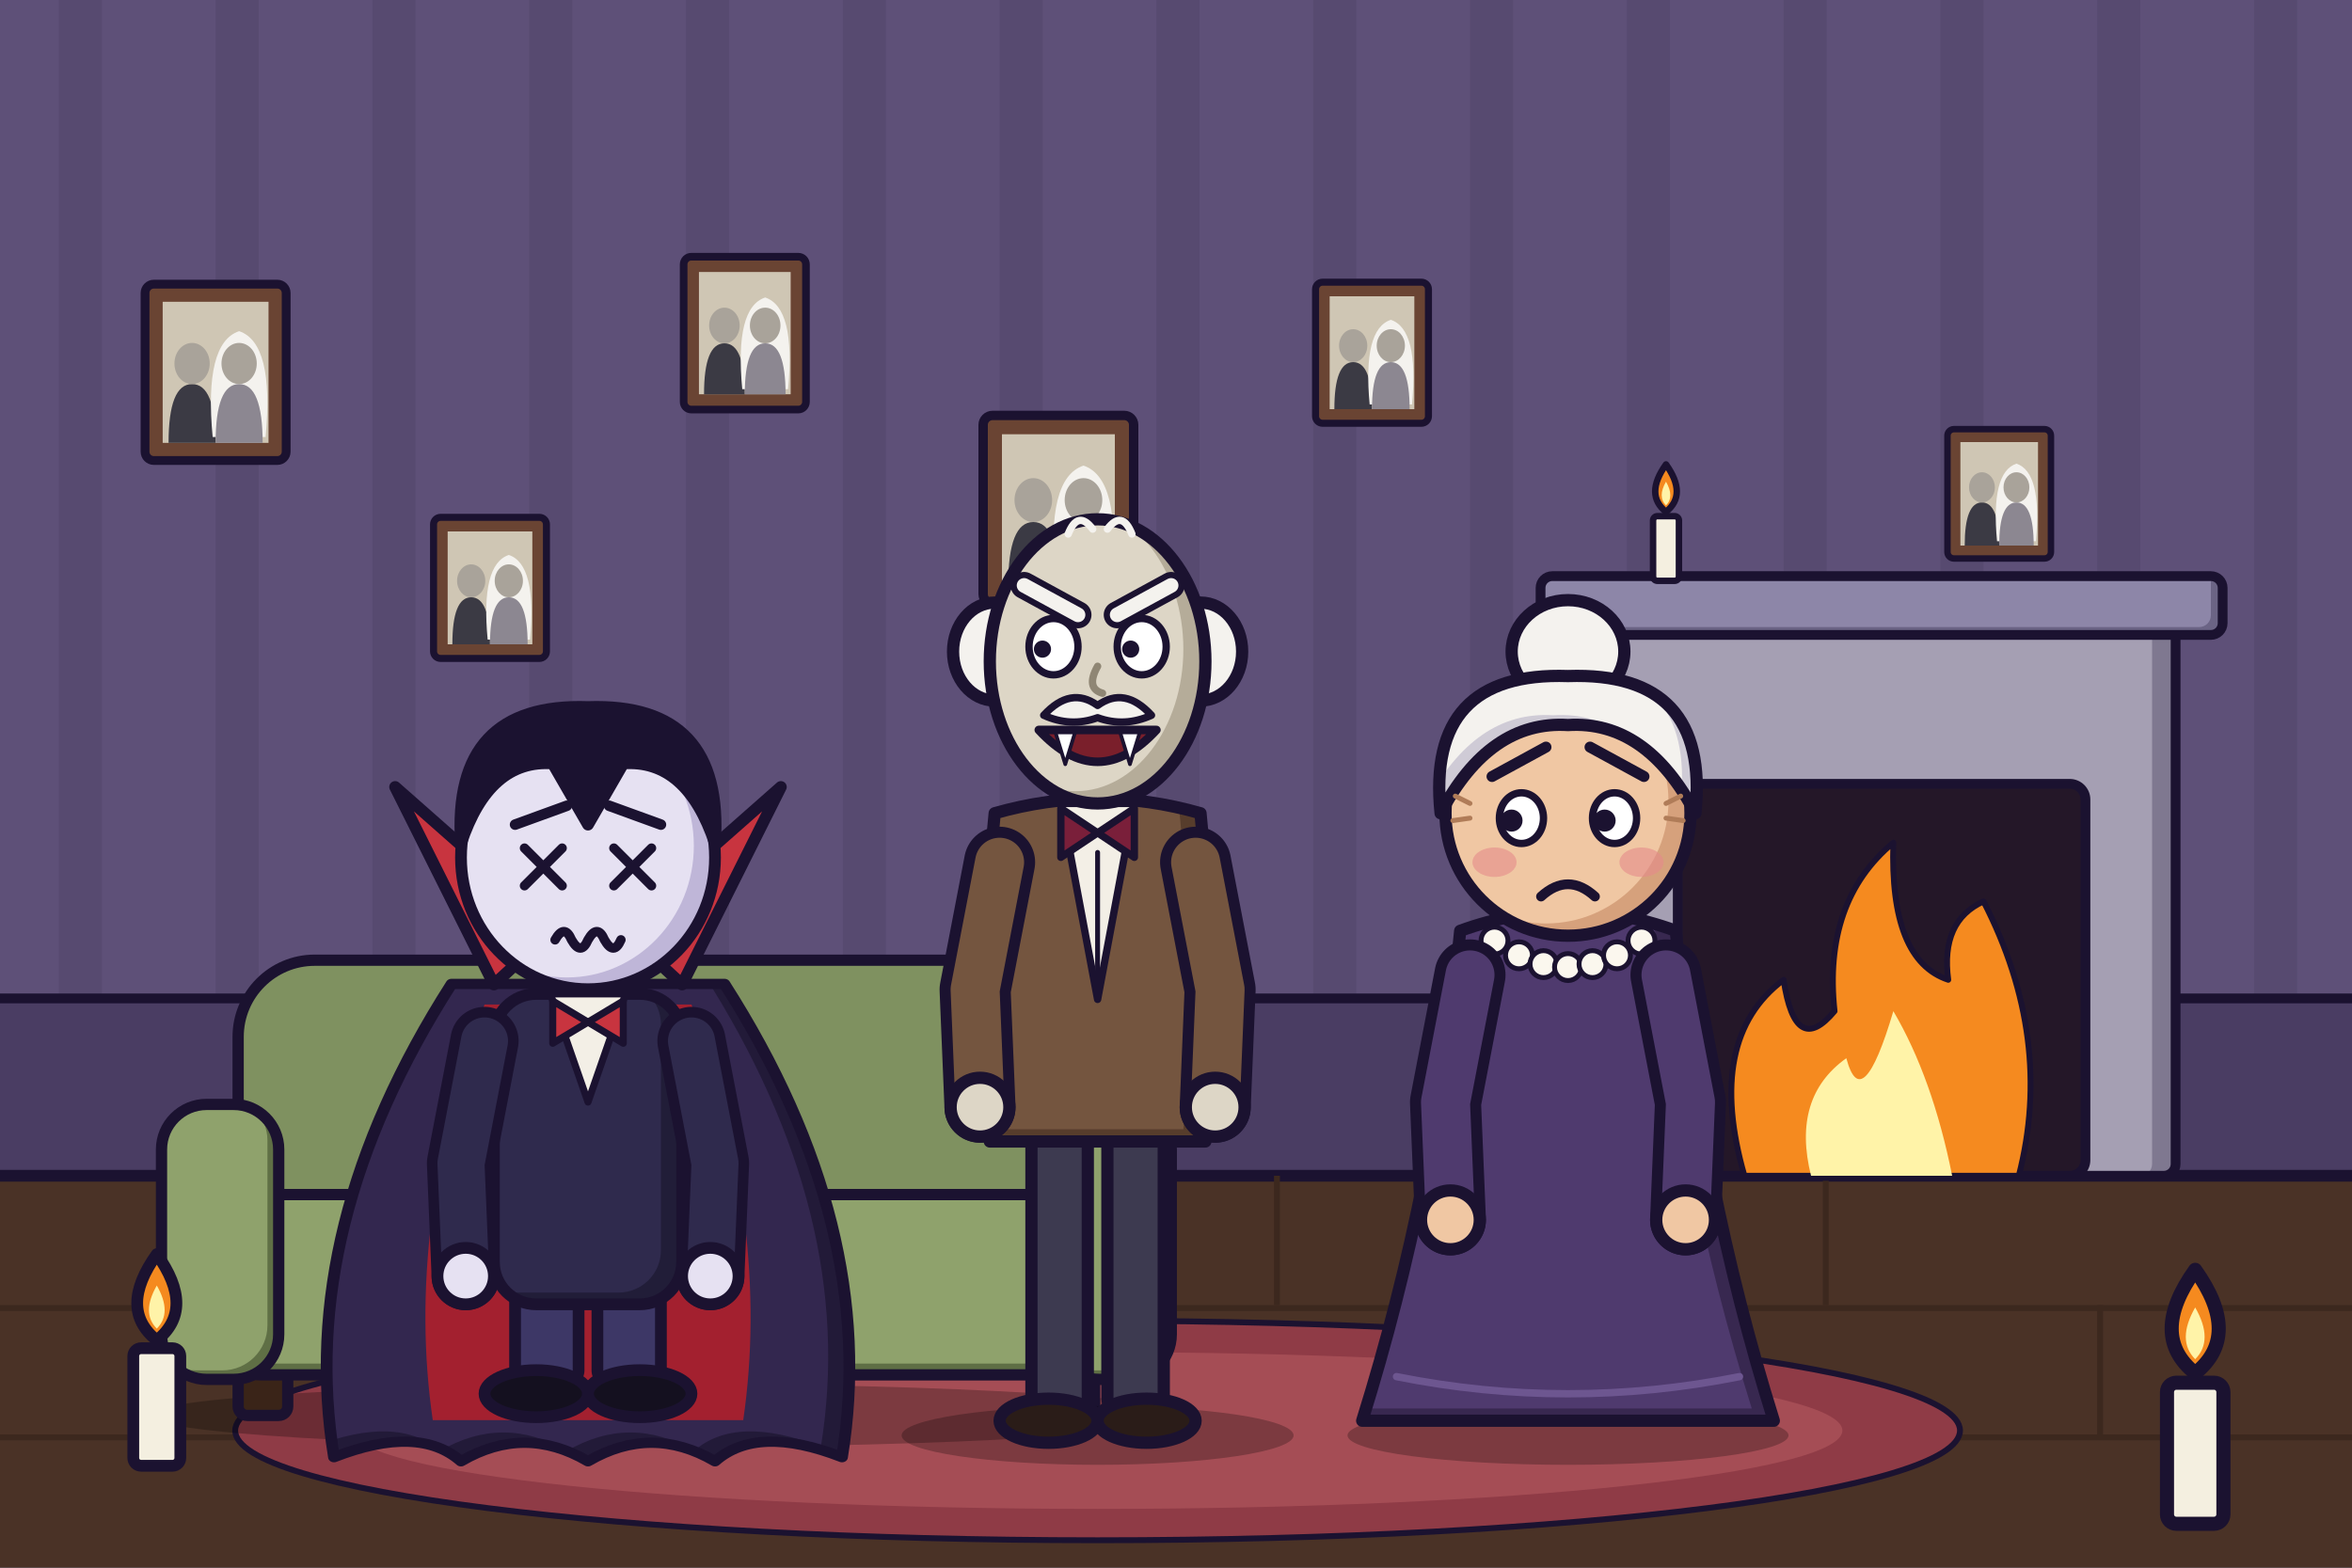
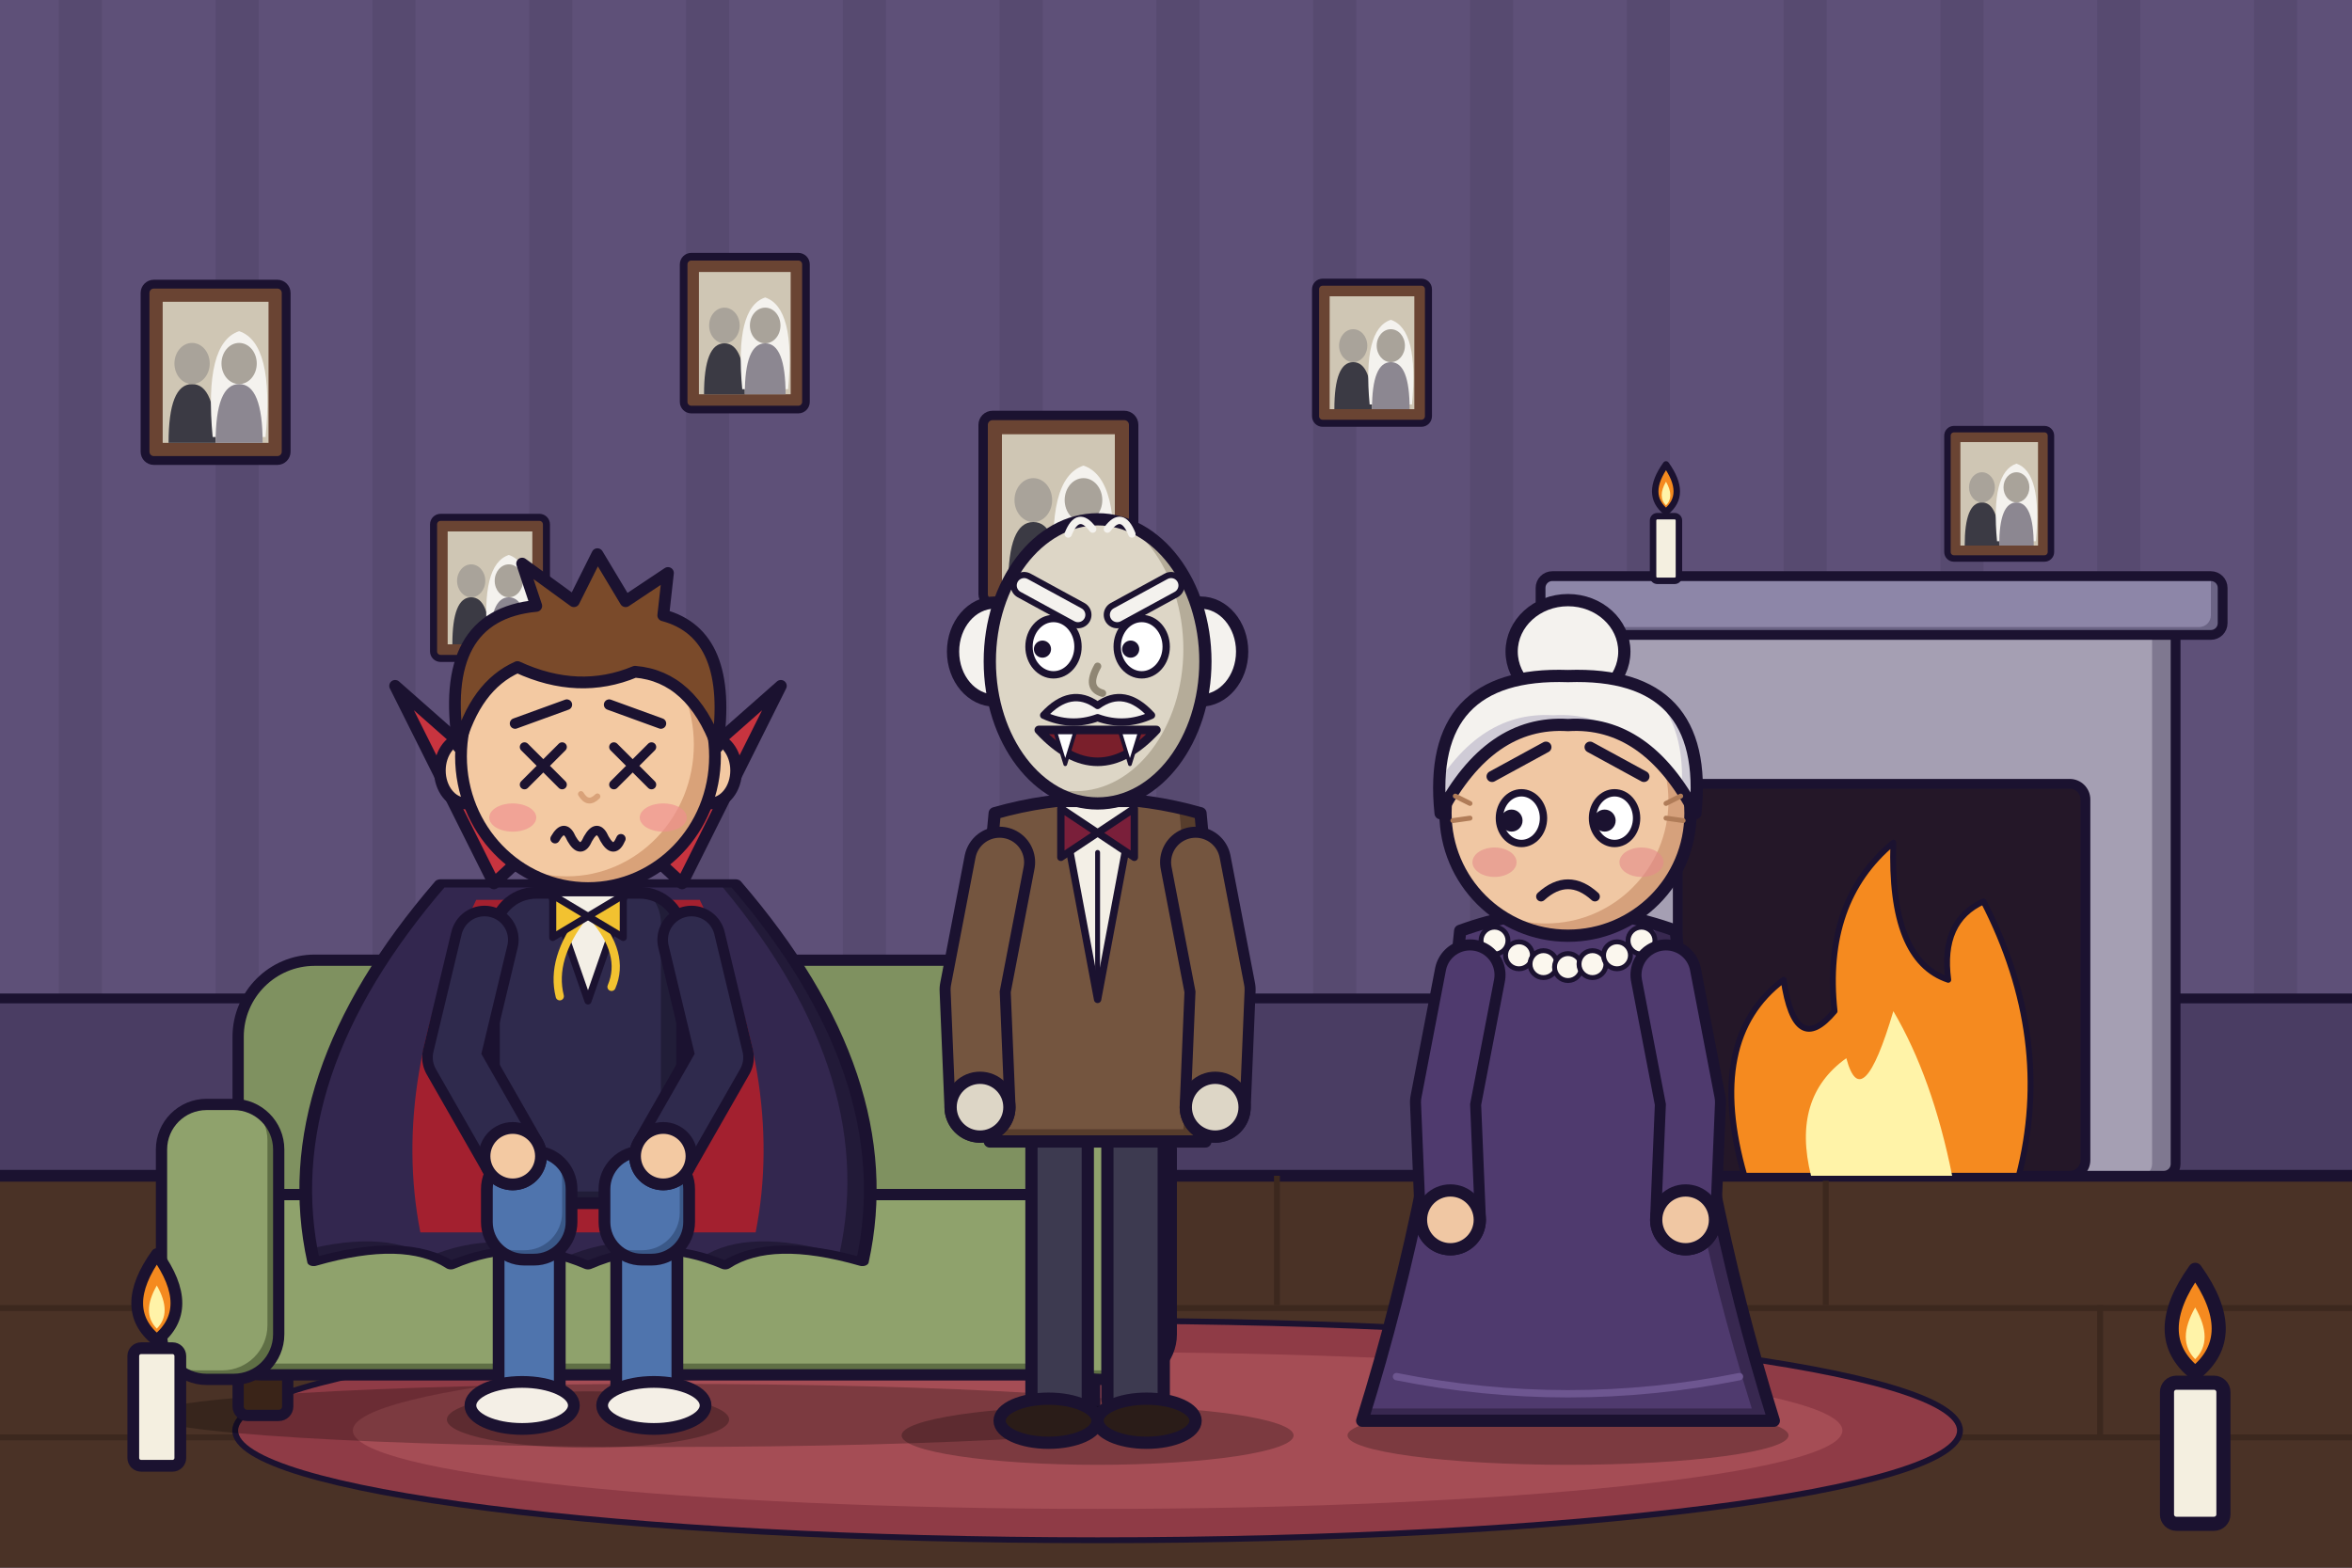
<svg xmlns="http://www.w3.org/2000/svg" viewBox="0 0 1200 800" width="1200" height="800">
  <rect width="1200" height="800" fill="#5e5078" />
  <rect x="30" y="0" width="22" height="600" fill="#574a70" />
  <rect x="110" y="0" width="22" height="600" fill="#574a70" />
  <rect x="190" y="0" width="22" height="600" fill="#574a70" />
  <rect x="270" y="0" width="22" height="600" fill="#574a70" />
  <rect x="350" y="0" width="22" height="600" fill="#574a70" />
  <rect x="430" y="0" width="22" height="600" fill="#574a70" />
  <rect x="510" y="0" width="22" height="600" fill="#574a70" />
  <rect x="590" y="0" width="22" height="600" fill="#574a70" />
  <rect x="670" y="0" width="22" height="600" fill="#574a70" />
  <rect x="750" y="0" width="22" height="600" fill="#574a70" />
  <rect x="830" y="0" width="22" height="600" fill="#574a70" />
  <rect x="910" y="0" width="22" height="600" fill="#574a70" />
  <rect x="990" y="0" width="22" height="600" fill="#574a70" />
  <rect x="1070" y="0" width="22" height="600" fill="#574a70" />
  <rect x="1150" y="0" width="22" height="600" fill="#574a70" />
  <rect y="510" width="1200" height="90" fill="#4a3d63" />
  <rect y="507" width="1200" height="5" fill="#1b1230" />
  <rect y="600" width="1200" height="200" fill="#4a3226" />
  <rect y="597" width="1200" height="6" fill="#1b1230" />
  <rect y="666" width="1200" height="3" fill="#3c281e" />
  <rect x="90" y="600" width="3" height="66" fill="#3c281e" />
  <rect x="370" y="600" width="3" height="66" fill="#3c281e" />
  <rect x="650" y="600" width="3" height="66" fill="#3c281e" />
  <rect x="930" y="600" width="3" height="66" fill="#3c281e" />
  <rect y="732" width="1200" height="3" fill="#3c281e" />
  <rect x="230" y="666" width="3" height="66" fill="#3c281e" />
  <rect x="510" y="666" width="3" height="66" fill="#3c281e" />
  <rect x="790" y="666" width="3" height="66" fill="#3c281e" />
  <rect x="1070" y="666" width="3" height="66" fill="#3c281e" />
  <ellipse cx="560" cy="730" rx="440" ry="56" fill="#8f3b46" stroke="#1b1230" stroke-width="3" stroke-linejoin="round" stroke-linecap="round" />
  <ellipse cx="560" cy="730" rx="380" ry="40" fill="#a54d55" />
  <g transform="translate(110 190) rotate(0) scale(1.5)">
    <rect x="-24" y="-30" width="48" height="60" rx="3" fill="#6a4433" stroke="#1b1230" stroke-width="3" stroke-linejoin="round" stroke-linecap="round" />
    <rect x="-18" y="-24" width="36" height="48" rx="0" fill="#cfc6b4" />
    <clipPath id="c0">
      <rect x="-18" y="-24" width="36" height="48" rx="0" />
    </clipPath>
    <g clip-path="url(#c0)">
      <path d="M-16 24 Q-16 4 -8 4 Q0 4 0 24Z" fill="#3b3a44" />
      <ellipse cx="-8" cy="-3" rx="6" ry="7" fill="#a9a39a" />
      <path d="M-1 22 Q-4 -10 8 -14 Q20 -10 17 22Z" fill="#f4f2ee" />
      <path d="M0 24 Q0 4 8 4 Q16 4 16 24Z" fill="#8c8791" />
      <ellipse cx="8" cy="-3" rx="6" ry="7" fill="#a9a39a" />
    </g>
  </g>
  <g transform="translate(250 300) rotate(0) scale(1.2)">
    <rect x="-24" y="-30" width="48" height="60" rx="3" fill="#6a4433" stroke="#1b1230" stroke-width="3" stroke-linejoin="round" stroke-linecap="round" />
    <rect x="-18" y="-24" width="36" height="48" rx="0" fill="#cfc6b4" />
    <clipPath id="c1">
      <rect x="-18" y="-24" width="36" height="48" rx="0" />
    </clipPath>
    <g clip-path="url(#c1)">
      <path d="M-16 24 Q-16 4 -8 4 Q0 4 0 24Z" fill="#3b3a44" />
      <ellipse cx="-8" cy="-3" rx="6" ry="7" fill="#a9a39a" />
      <path d="M-1 22 Q-4 -10 8 -14 Q20 -10 17 22Z" fill="#f4f2ee" />
      <path d="M0 24 Q0 4 8 4 Q16 4 16 24Z" fill="#8c8791" />
      <ellipse cx="8" cy="-3" rx="6" ry="7" fill="#a9a39a" />
    </g>
  </g>
  <g transform="translate(380 170) rotate(0) scale(1.3)">
    <rect x="-24" y="-30" width="48" height="60" rx="3" fill="#6a4433" stroke="#1b1230" stroke-width="3" stroke-linejoin="round" stroke-linecap="round" />
    <rect x="-18" y="-24" width="36" height="48" rx="0" fill="#cfc6b4" />
    <clipPath id="c2">
      <rect x="-18" y="-24" width="36" height="48" rx="0" />
    </clipPath>
    <g clip-path="url(#c2)">
      <path d="M-16 24 Q-16 4 -8 4 Q0 4 0 24Z" fill="#3b3a44" />
      <ellipse cx="-8" cy="-3" rx="6" ry="7" fill="#a9a39a" />
      <path d="M-1 22 Q-4 -10 8 -14 Q20 -10 17 22Z" fill="#f4f2ee" />
      <path d="M0 24 Q0 4 8 4 Q16 4 16 24Z" fill="#8c8791" />
      <ellipse cx="8" cy="-3" rx="6" ry="7" fill="#a9a39a" />
    </g>
  </g>
  <g transform="translate(540 260) rotate(0) scale(1.6)">
    <rect x="-24" y="-30" width="48" height="60" rx="3" fill="#6a4433" stroke="#1b1230" stroke-width="3" stroke-linejoin="round" stroke-linecap="round" />
    <rect x="-18" y="-24" width="36" height="48" rx="0" fill="#cfc6b4" />
    <clipPath id="c3">
      <rect x="-18" y="-24" width="36" height="48" rx="0" />
    </clipPath>
    <g clip-path="url(#c3)">
      <path d="M-16 24 Q-16 4 -8 4 Q0 4 0 24Z" fill="#3b3a44" />
      <ellipse cx="-8" cy="-3" rx="6" ry="7" fill="#a9a39a" />
      <path d="M-1 22 Q-4 -10 8 -14 Q20 -10 17 22Z" fill="#f4f2ee" />
      <path d="M0 24 Q0 4 8 4 Q16 4 16 24Z" fill="#8c8791" />
      <ellipse cx="8" cy="-3" rx="6" ry="7" fill="#a9a39a" />
    </g>
  </g>
  <g transform="translate(700 180) rotate(0) scale(1.2)">
    <rect x="-24" y="-30" width="48" height="60" rx="3" fill="#6a4433" stroke="#1b1230" stroke-width="3" stroke-linejoin="round" stroke-linecap="round" />
    <rect x="-18" y="-24" width="36" height="48" rx="0" fill="#cfc6b4" />
    <clipPath id="c4">
      <rect x="-18" y="-24" width="36" height="48" rx="0" />
    </clipPath>
    <g clip-path="url(#c4)">
      <path d="M-16 24 Q-16 4 -8 4 Q0 4 0 24Z" fill="#3b3a44" />
      <ellipse cx="-8" cy="-3" rx="6" ry="7" fill="#a9a39a" />
      <path d="M-1 22 Q-4 -10 8 -14 Q20 -10 17 22Z" fill="#f4f2ee" />
      <path d="M0 24 Q0 4 8 4 Q16 4 16 24Z" fill="#8c8791" />
      <ellipse cx="8" cy="-3" rx="6" ry="7" fill="#a9a39a" />
    </g>
  </g>
  <g transform="translate(960 600) scale(1)">
    <clipPath id="c5">
      <rect x="-150" y="-280" width="300" height="280" rx="6" />
    </clipPath>
    <rect x="-150" y="-280" width="300" height="280" rx="6" fill="#7f7890" />
    <g clip-path="url(#c5)">
      <rect x="-150" y="-280" width="300" height="280" rx="6" fill="#a59fb3" transform="translate(-12 0)" />
    </g>
    <rect x="-150" y="-280" width="300" height="280" rx="6" fill="none" stroke="#1b1230" stroke-width="5" stroke-linejoin="round" stroke-linecap="round" />
    <rect x="-104" y="-200" width="208" height="200" rx="8" fill="#241728" stroke="#1b1230" stroke-width="5" stroke-linejoin="round" stroke-linecap="round" />
    <path d="M-70 0 Q-90 -70 -50 -100 Q-44 -60 -24 -84 Q-30 -140 6 -170 Q4 -110 34 -100 Q30 -130 52 -140 Q88 -70 70 0Z" fill="#f58a1f" stroke="#1b1230" stroke-width="3" stroke-linejoin="round" stroke-linecap="round" />
    <path d="M-36 0 Q-46 -40 -18 -60 Q-10 -30 6 -84 Q26 -50 36 0Z" fill="#fff3a8" />
    <clipPath id="c6">
      <rect x="-174" y="-306" width="348" height="30" rx="6" />
    </clipPath>
    <rect x="-174" y="-306" width="348" height="30" rx="6" fill="#6b6485" />
    <g clip-path="url(#c6)">
      <rect x="-174" y="-306" width="348" height="30" rx="6" fill="#8d86a8" transform="translate(-6 -4)" />
    </g>
    <rect x="-174" y="-306" width="348" height="30" rx="6" fill="none" stroke="#1b1230" stroke-width="5" stroke-linejoin="round" stroke-linecap="round" />
    <g transform="translate(-110 -330) rotate(0) scale(1.1)">
      <rect x="-6" y="-6" width="12" height="30" rx="2" fill="#f4efe0" stroke="#1b1230" stroke-width="3" stroke-linejoin="round" stroke-linecap="round" />
      <path d="M0 -30 Q10 -16 0 -8 Q-10 -16 0 -30Z" fill="#f58a1f" stroke="#1b1230" stroke-width="3" stroke-linejoin="round" stroke-linecap="round" />
      <path d="M0 -22 Q4 -15 0 -11 Q-4 -15 0 -22Z" fill="#fff3a8" />
    </g>
    <g transform="translate(60 -348) rotate(0) scale(1.1)">
      <rect x="-24" y="-30" width="48" height="60" rx="3" fill="#6a4433" stroke="#1b1230" stroke-width="3" stroke-linejoin="round" stroke-linecap="round" />
      <rect x="-18" y="-24" width="36" height="48" rx="0" fill="#cfc6b4" />
      <clipPath id="c7">
        <rect x="-18" y="-24" width="36" height="48" rx="0" />
      </clipPath>
      <g clip-path="url(#c7)">
        <path d="M-16 24 Q-16 4 -8 4 Q0 4 0 24Z" fill="#3b3a44" />
        <ellipse cx="-8" cy="-3" rx="6" ry="7" fill="#a9a39a" />
        <path d="M-1 22 Q-4 -10 8 -14 Q20 -10 17 22Z" fill="#f4f2ee" />
        <path d="M0 24 Q0 4 8 4 Q16 4 16 24Z" fill="#8c8791" />
        <ellipse cx="8" cy="-3" rx="6" ry="7" fill="#a9a39a" />
      </g>
    </g>
  </g>
  <g transform="translate(340 720) scale(1.15)">
    <ellipse cx="0" cy="2" rx="230" ry="14" fill="#000" opacity=".25" />
    <rect x="-190" y="-18" width="22" height="20" rx="4" fill="#3a2418" stroke="#1b1230" stroke-width="5" stroke-linejoin="round" stroke-linecap="round" />
    <rect x="168" y="-18" width="22" height="20" rx="4" fill="#3a2418" stroke="#1b1230" stroke-width="5" stroke-linejoin="round" stroke-linecap="round" />
    <clipPath id="c8">
      <rect x="-190" y="-200" width="380" height="140" rx="34" />
    </clipPath>
    <rect x="-190" y="-200" width="380" height="140" rx="34" fill="#5f6f45" />
    <g clip-path="url(#c8)">
      <rect x="-190" y="-200" width="380" height="140" rx="34" fill="#7f9160" transform="translate(-12 -6)" />
    </g>
    <rect x="-190" y="-200" width="380" height="140" rx="34" fill="none" stroke="#1b1230" stroke-width="5" stroke-linejoin="round" stroke-linecap="round" />
    <clipPath id="c9">
      <rect x="-196" y="-96" width="392" height="80" rx="16" />
    </clipPath>
    <rect x="-196" y="-96" width="392" height="80" rx="16" fill="#5f6f45" />
    <g clip-path="url(#c9)">
      <rect x="-196" y="-96" width="392" height="80" rx="16" fill="#8fa26c" transform="translate(-6 -5)" />
    </g>
    <rect x="-196" y="-96" width="392" height="80" rx="16" fill="none" stroke="#1b1230" stroke-width="5" stroke-linejoin="round" stroke-linecap="round" />
    <clipPath id="c10">
      <rect x="-224" y="-136" width="52" height="122" rx="20" />
    </clipPath>
    <rect x="-224" y="-136" width="52" height="122" rx="20" fill="#5f6f45" />
    <g clip-path="url(#c10)">
      <rect x="-224" y="-136" width="52" height="122" rx="20" fill="#8fa26c" transform="translate(-5 -4)" />
    </g>
    <rect x="-224" y="-136" width="52" height="122" rx="20" fill="none" stroke="#1b1230" stroke-width="5" stroke-linejoin="round" stroke-linecap="round" />
    <clipPath id="c11">
      <rect x="172" y="-136" width="52" height="122" rx="20" />
    </clipPath>
    <rect x="172" y="-136" width="52" height="122" rx="20" fill="#5f6f45" />
    <g clip-path="url(#c11)">
      <rect x="172" y="-136" width="52" height="122" rx="20" fill="#8fa26c" transform="translate(-5 -4)" />
    </g>
    <rect x="172" y="-136" width="52" height="122" rx="20" fill="none" stroke="#1b1230" stroke-width="5" stroke-linejoin="round" stroke-linecap="round" />
  </g>
-   <g transform="translate(300 716) scale(1.2)">
-     <ellipse cx="0" cy="2" rx="100" ry="12" fill="#000" opacity=".25" />
-     <g transform="translate(0 30) scale(1 0.875)">
-       <clipPath id="c12">
-         <path d="M-58 -238 Q-124 -120 -108 -8 Q-72 -24 -54 -6 Q-27 -24 0 -6 Q27 -24 54 -6 Q72 -24 108 -8 Q124 -120 58 -238 Z" />
-       </clipPath>
-       <path d="M-58 -238 Q-124 -120 -108 -8 Q-72 -24 -54 -6 Q-27 -24 0 -6 Q27 -24 54 -6 Q72 -24 108 -8 Q124 -120 58 -238 Z" fill="#221a38" />
-       <g clip-path="url(#c12)">
-         <path d="M-58 -238 Q-124 -120 -108 -8 Q-72 -24 -54 -6 Q-27 -24 0 -6 Q27 -24 54 -6 Q72 -24 108 -8 Q124 -120 58 -238 Z" fill="#33274f" transform="translate(-9 -5)" />
-       </g>
-       <path d="M-58 -238 Q-124 -120 -108 -8 Q-72 -24 -54 -6 Q-27 -24 0 -6 Q27 -24 54 -6 Q72 -24 108 -8 Q124 -120 58 -238 Z" fill="none" stroke="#1b1230" stroke-width="5" stroke-linejoin="round" stroke-linecap="round" />
-       <path d="M-44 -228 Q-78 -120 -66 -26 L66 -26 Q78 -120 44 -228 Z" fill="#a3202f" />
-     </g>
-     <rect x="-31" y="-52" width="27" height="44" rx="6" fill="#3d3766" stroke="#1b1230" stroke-width="5" stroke-linejoin="round" stroke-linecap="round" />
-     <rect x="4" y="-52" width="27" height="44" rx="6" fill="#3d3766" stroke="#1b1230" stroke-width="5" stroke-linejoin="round" stroke-linecap="round" />
-     <ellipse cx="-22" cy="-4" rx="22" ry="10" fill="#14101f" stroke="#1b1230" stroke-width="5" stroke-linejoin="round" stroke-linecap="round" />
-     <ellipse cx="22" cy="-4" rx="22" ry="10" fill="#14101f" stroke="#1b1230" stroke-width="5" stroke-linejoin="round" stroke-linecap="round" />
-     <g transform="translate(0 60)">
+   <g transform="translate(300 722) scale(1.2)">
+     <ellipse cx="0" cy="2" rx="60" ry="12" fill="#000" opacity=".25" />
+     <g transform="translate(0 12)">
+       <g transform="translate(0 -238) scale(1.08 0.7) translate(0 238)">
+         <clipPath id="c12">
+           <path d="M-58 -238 Q-124 -120 -108 -8 Q-72 -24 -54 -6 Q-27 -24 0 -6 Q27 -24 54 -6 Q72 -24 108 -8 Q124 -120 58 -238 Z" />
+         </clipPath>
+         <path d="M-58 -238 Q-124 -120 -108 -8 Q-72 -24 -54 -6 Q-27 -24 0 -6 Q27 -24 54 -6 Q72 -24 108 -8 Q124 -120 58 -238 Z" fill="#221a38" />
+         <g clip-path="url(#c12)">
+           <path d="M-58 -238 Q-124 -120 -108 -8 Q-72 -24 -54 -6 Q-27 -24 0 -6 Q27 -24 54 -6 Q72 -24 108 -8 Q124 -120 58 -238 Z" fill="#33274f" transform="translate(-9 -5)" />
+         </g>
+         <path d="M-58 -238 Q-124 -120 -108 -8 Q-72 -24 -54 -6 Q-27 -24 0 -6 Q27 -24 54 -6 Q72 -24 108 -8 Q124 -120 58 -238 Z" fill="none" stroke="#1b1230" stroke-width="5" stroke-linejoin="round" stroke-linecap="round" />
+         <path d="M-44 -228 Q-78 -120 -66 -26 L66 -26 Q78 -120 44 -228 Z" fill="#a3202f" />
+       </g>
+     </g>
+     <g transform="translate(0 12)">
      <path d="M-40 -238 L-82 -322 L-14 -262 Z" fill="#c8343f" stroke="#1b1230" stroke-width="5" stroke-linejoin="round" stroke-linecap="round" />
      <path d="M40 -238 L82 -322 L14 -262 Z" fill="#c8343f" stroke="#1b1230" stroke-width="5" stroke-linejoin="round" stroke-linecap="round" />
      <clipPath id="c13">
        <rect x="-40" y="-234" width="80" height="132" rx="18" />
      </clipPath>
      <rect x="-40" y="-234" width="80" height="132" rx="18" fill="#211d38" />
      <g clip-path="url(#c13)">
        <rect x="-40" y="-234" width="80" height="132" rx="18" fill="#2f2a4d" transform="translate(-9 -5)" />
      </g>
      <rect x="-40" y="-234" width="80" height="132" rx="18" fill="none" stroke="#1b1230" stroke-width="5" stroke-linejoin="round" stroke-linecap="round" />
      <path d="M-16 -234 L0 -188 L16 -234 Z" fill="#f3efe6" stroke="#1b1230" stroke-width="3" stroke-linejoin="round" stroke-linecap="round" />
-       <path d="M0 -222 L-15 -231 L-15 -213 Z" fill="#c8343f" stroke="#1b1230" stroke-width="3" stroke-linejoin="round" stroke-linecap="round" />
-       <path d="M0 -222 L15 -231 L15 -213 Z" fill="#c8343f" stroke="#1b1230" stroke-width="3" stroke-linejoin="round" stroke-linecap="round" />
-       <clipPath id="c14">
+       <path d="M-2 -224 Q-16 -206 -12 -190 M2 -224 Q16 -208 10 -194" fill="none" stroke="#f2c230" stroke-width="3.5" stroke-linecap="round" stroke-linejoin="round" />
+       <path d="M0 -224 L-15 -233 L-15 -215 Z" fill="#f2c230" stroke="#1b1230" stroke-width="3" stroke-linejoin="round" stroke-linecap="round" />
+       <path d="M0 -224 L15 -233 L15 -215 Z" fill="#f2c230" stroke="#1b1230" stroke-width="3" stroke-linejoin="round" stroke-linecap="round" />
+     </g>
+     <rect x="-38" y="-84" width="26" height="80" rx="6" fill="#4f74ad" stroke="#1b1230" stroke-width="5" stroke-linejoin="round" stroke-linecap="round" />
+     <ellipse cx="-28" cy="-4" rx="22" ry="10" fill="#f4efe6" stroke="#1b1230" stroke-width="5" stroke-linejoin="round" stroke-linecap="round" />
+     <clipPath id="c14">
+       <rect x="-43" y="-112" width="36" height="46" rx="16" />
+     </clipPath>
+     <rect x="-43" y="-112" width="36" height="46" rx="16" fill="#3a5888" />
+     <g clip-path="url(#c14)">
+       <rect x="-43" y="-112" width="36" height="46" rx="16" fill="#4f74ad" transform="translate(-4 -4)" />
+     </g>
+     <rect x="-43" y="-112" width="36" height="46" rx="16" fill="none" stroke="#1b1230" stroke-width="5" stroke-linejoin="round" stroke-linecap="round" />
+     <rect x="12" y="-84" width="26" height="80" rx="6" fill="#4f74ad" stroke="#1b1230" stroke-width="5" stroke-linejoin="round" stroke-linecap="round" />
+     <ellipse cx="28" cy="-4" rx="22" ry="10" fill="#f4efe6" stroke="#1b1230" stroke-width="5" stroke-linejoin="round" stroke-linecap="round" />
+     <clipPath id="c15">
+       <rect x="7" y="-112" width="36" height="46" rx="16" />
+     </clipPath>
+     <rect x="7" y="-112" width="36" height="46" rx="16" fill="#3a5888" />
+     <g clip-path="url(#c15)">
+       <rect x="7" y="-112" width="36" height="46" rx="16" fill="#4f74ad" transform="translate(-4 -4)" />
+     </g>
+     <rect x="7" y="-112" width="36" height="46" rx="16" fill="none" stroke="#1b1230" stroke-width="5" stroke-linejoin="round" stroke-linecap="round" />
+     <g transform="translate(0 12)">
+       <ellipse cx="-52" cy="-286" rx="11" ry="14" fill="#f3c9a2" stroke="#1b1230" stroke-width="5" stroke-linejoin="round" stroke-linecap="round" />
+       <ellipse cx="52" cy="-286" rx="11" ry="14" fill="#f3c9a2" stroke="#1b1230" stroke-width="5" stroke-linejoin="round" stroke-linecap="round" />
+       <clipPath id="c16">
        <ellipse cx="0" cy="-292" rx="54" ry="56" />
      </clipPath>
-       <ellipse cx="0" cy="-292" rx="54" ry="56" fill="#bfb6d8" />
-       <g clip-path="url(#c14)">
-         <ellipse cx="0" cy="-292" rx="54" ry="56" fill="#e6e1f2" transform="translate(-9 -5)" />
+       <ellipse cx="0" cy="-292" rx="54" ry="56" fill="#d9a279" />
+       <g clip-path="url(#c16)">
+         <ellipse cx="0" cy="-292" rx="54" ry="56" fill="#f3c9a2" transform="translate(-9 -5)" />
      </g>
      <ellipse cx="0" cy="-292" rx="54" ry="56" fill="none" stroke="#1b1230" stroke-width="5" stroke-linejoin="round" stroke-linecap="round" />
-       <path d="M-54 -298 Q-58 -358 0 -356 Q58 -358 54 -298 Q42 -334 15 -332 L0 -306 L-15 -332 Q-42 -334 -54 -298 Z" fill="#1b1230" stroke="#1b1230" stroke-width="5" stroke-linejoin="round" stroke-linecap="round" />
+       <path d="M-55 -296 Q-64 -352 -22 -356 L-28 -374 L-6 -358 L4 -378 L16 -358 L34 -370 L32 -352 Q62 -344 55 -296 Q44 -326 20 -328 Q-4 -318 -30 -330 Q-48 -322 -55 -296 Z" fill="#7a4a2a" stroke="#1b1230" stroke-width="5" stroke-linejoin="round" stroke-linecap="round" />
+       <ellipse cx="-32" cy="-266" rx="10" ry="6" fill="#ef8f8f" opacity=".65" />
+       <ellipse cx="32" cy="-266" rx="10" ry="6" fill="#ef8f8f" opacity=".65" />
+       <path d="M-3 -276 q3 5 7 1" fill="none" stroke="#d9a279" stroke-width="2.5" stroke-linecap="round" stroke-linejoin="round" />
      <path d="M-31 -306 L-9 -314" fill="none" stroke="#1b1230" stroke-width="4.5" stroke-linecap="round" stroke-linejoin="round" />
      <path d="M31 -306 L9 -314" fill="none" stroke="#1b1230" stroke-width="4.5" stroke-linecap="round" stroke-linejoin="round" />
      <path d="M-27 -296 l16 16 M-11 -296 l-16 16" fill="none" stroke="#1b1230" stroke-width="4" stroke-linecap="round" stroke-linejoin="round" />
      <path d="M11 -296 l16 16 M27 -296 l-16 16" fill="none" stroke="#1b1230" stroke-width="4" stroke-linecap="round" stroke-linejoin="round" />
      <path d="M-14 -257 q4 -7 7 0 q4 7 7 0 q4 -7 7 0 q4 7 7 0" fill="none" stroke="#1b1230" stroke-width="4" stroke-linecap="round" stroke-linejoin="round" />
-       <polyline points="-44,-214 -54,-162 -52,-114" fill="none" stroke-linecap="round" stroke-linejoin="round" stroke="#1b1230" stroke-width="29" />
-       <polyline points="-44,-214 -54,-162 -52,-114" fill="none" stroke-linecap="round" stroke-linejoin="round" stroke="#2f2a4d" stroke-width="20" />
-       <circle cx="-52" cy="-114" r="12" fill="#e6e1f2" stroke="#1b1230" stroke-width="5" stroke-linejoin="round" stroke-linecap="round" />
-       <polyline points="44,-214 54,-162 52,-114" fill="none" stroke-linecap="round" stroke-linejoin="round" stroke="#1b1230" stroke-width="29" />
-       <polyline points="44,-214 54,-162 52,-114" fill="none" stroke-linecap="round" stroke-linejoin="round" stroke="#2f2a4d" stroke-width="20" />
-       <circle cx="52" cy="-114" r="12" fill="#e6e1f2" stroke="#1b1230" stroke-width="5" stroke-linejoin="round" stroke-linecap="round" />
+       <polyline points="-44,-214 -56,-164 -32,-122" fill="none" stroke-linecap="round" stroke-linejoin="round" stroke="#1b1230" stroke-width="29" />
+       <polyline points="-44,-214 -56,-164 -32,-122" fill="none" stroke-linecap="round" stroke-linejoin="round" stroke="#2f2a4d" stroke-width="20" />
+       <circle cx="-32" cy="-122" r="12" fill="#f3c9a2" stroke="#1b1230" stroke-width="5" stroke-linejoin="round" stroke-linecap="round" />
+       <polyline points="44,-214 56,-164 32,-122" fill="none" stroke-linecap="round" stroke-linejoin="round" stroke="#1b1230" stroke-width="29" />
+       <polyline points="44,-214 56,-164 32,-122" fill="none" stroke-linecap="round" stroke-linejoin="round" stroke="#2f2a4d" stroke-width="20" />
+       <circle cx="32" cy="-122" r="12" fill="#f3c9a2" stroke="#1b1230" stroke-width="5" stroke-linejoin="round" stroke-linecap="round" />
    </g>
  </g>
  <g transform="translate(560 730) scale(1.25)">
    <ellipse cx="0" cy="2" rx="80" ry="12" fill="#000" opacity=".25" />
    <rect x="-27" y="-132" width="23" height="124" rx="5" fill="#3d3a50" stroke="#1b1230" stroke-width="5" stroke-linejoin="round" stroke-linecap="round" />
    <rect x="4" y="-132" width="23" height="124" rx="5" fill="#3d3a50" stroke="#1b1230" stroke-width="5" stroke-linejoin="round" stroke-linecap="round" />
    <ellipse cx="-20" cy="-4" rx="20" ry="9" fill="#2a1c18" stroke="#1b1230" stroke-width="5" stroke-linejoin="round" stroke-linecap="round" />
    <ellipse cx="20" cy="-4" rx="20" ry="9" fill="#2a1c18" stroke="#1b1230" stroke-width="5" stroke-linejoin="round" stroke-linecap="round" />
    <g transform="translate(0 0)">
-       <clipPath id="c15">
+       <clipPath id="c17">
        <path d="M-42 -252 Q-50 -170 -44 -118 L44 -118 Q50 -170 42 -252 Q0 -264 -42 -252Z" />
      </clipPath>
      <path d="M-42 -252 Q-50 -170 -44 -118 L44 -118 Q50 -170 42 -252 Q0 -264 -42 -252Z" fill="#573d2c" />
-       <g clip-path="url(#c15)">
+       <g clip-path="url(#c17)">
        <path d="M-42 -252 Q-50 -170 -44 -118 L44 -118 Q50 -170 42 -252 Q0 -264 -42 -252Z" fill="#74553f" transform="translate(-9 -5)" />
      </g>
      <path d="M-42 -252 Q-50 -170 -44 -118 L44 -118 Q50 -170 42 -252 Q0 -264 -42 -252Z" fill="none" stroke="#1b1230" stroke-width="5" stroke-linejoin="round" stroke-linecap="round" />
      <path d="M-15 -256 L0 -176 L15 -256 Z" fill="#f3efe6" stroke="#1b1230" stroke-width="3" stroke-linejoin="round" stroke-linecap="round" />
      <path d="M0 -236 V-180" fill="none" stroke="#1b1230" stroke-width="2" stroke-linecap="round" stroke-linejoin="round" />
      <path d="M0 -244 L-15 -254 L-15 -234 Z" fill="#7a1f3a" stroke="#1b1230" stroke-width="3" stroke-linejoin="round" stroke-linecap="round" />
      <path d="M0 -244 L15 -254 L15 -234 Z" fill="#7a1f3a" stroke="#1b1230" stroke-width="3" stroke-linejoin="round" stroke-linecap="round" />
+     </g>
+     <g transform="translate(0 0)">
      <g transform="translate(0 -314)">
        <ellipse cx="-42" cy="-4" rx="17" ry="20" fill="#f4f2ee" stroke="#1b1230" stroke-width="5" stroke-linejoin="round" stroke-linecap="round" />
        <ellipse cx="42" cy="-4" rx="17" ry="20" fill="#f4f2ee" stroke="#1b1230" stroke-width="5" stroke-linejoin="round" stroke-linecap="round" />
-         <clipPath id="c16">
+         <clipPath id="c18">
          <ellipse cx="0" cy="0" rx="44" ry="58" />
        </clipPath>
        <ellipse cx="0" cy="0" rx="44" ry="58" fill="#b5ac99" />
-         <g clip-path="url(#c16)">
+         <g clip-path="url(#c18)">
          <ellipse cx="0" cy="0" rx="44" ry="58" fill="#ddd6c6" transform="translate(-9 -5)" />
        </g>
        <ellipse cx="0" cy="0" rx="44" ry="58" fill="none" stroke="#1b1230" stroke-width="5" stroke-linejoin="round" stroke-linecap="round" />
        <path d="M-12 -52 q4 -10 10 -2 M4 -54 q6 -8 10 2" fill="none" stroke="#f4f2ee" stroke-width="3" stroke-linecap="round" stroke-linejoin="round" />
        <ellipse cx="-18" cy="-6" rx="10" ry="11.5" fill="#fff" stroke="#1b1230" stroke-width="3" />
        <circle cx="-22.5" cy="-5" r="3.5" fill="#1b1230" />
        <ellipse cx="18" cy="-6" rx="10" ry="11.5" fill="#fff" stroke="#1b1230" stroke-width="3" />
        <circle cx="13.5" cy="-5" r="3.5" fill="#1b1230" />
        <path d="M-30 -31 L-8 -19" fill="none" stroke="#1b1230" stroke-width="11" stroke-linecap="round" stroke-linejoin="round" />
        <path d="M-30 -31 L-8 -19" fill="none" stroke="#f4f2ee" stroke-width="6" stroke-linecap="round" stroke-linejoin="round" />
        <path d="M30 -31 L8 -19" fill="none" stroke="#1b1230" stroke-width="11" stroke-linecap="round" stroke-linejoin="round" />
        <path d="M30 -31 L8 -19" fill="none" stroke="#f4f2ee" stroke-width="6" stroke-linecap="round" stroke-linejoin="round" />
        <path d="M-24 28 Q0 54 24 28 Z" fill="#7a1f2b" stroke="#1b1230" stroke-width="3.5" stroke-linejoin="round" />
        <path d="M-17.2 29 l4 13 l4 -13 z" fill="#fff" stroke="#1b1230" stroke-width="1.5" stroke-linejoin="round" />
        <path d="M9.2 29 l4 13 l4 -13 z" fill="#fff" stroke="#1b1230" stroke-width="1.5" stroke-linejoin="round" />
        <path d="M0 2 q-5 9 2 11" fill="none" stroke="#8f8674" stroke-width="3" stroke-linecap="round" stroke-linejoin="round" />
        <path d="M-22 22 Q-11 10 0 18 Q11 10 22 22 Q11 27 0 23 Q-11 27 -22 22Z" fill="#f4f2ee" stroke="#1b1230" stroke-width="3" stroke-linejoin="round" stroke-linecap="round" />
      </g>
      <polyline points="-40,-232 -50,-180 -48,-132" fill="none" stroke-linecap="round" stroke-linejoin="round" stroke="#1b1230" stroke-width="29" />
      <polyline points="-40,-232 -50,-180 -48,-132" fill="none" stroke-linecap="round" stroke-linejoin="round" stroke="#74553f" stroke-width="20" />
      <circle cx="-48" cy="-132" r="12" fill="#ddd6c6" stroke="#1b1230" stroke-width="5" stroke-linejoin="round" stroke-linecap="round" />
      <polyline points="40,-232 50,-180 48,-132" fill="none" stroke-linecap="round" stroke-linejoin="round" stroke="#1b1230" stroke-width="29" />
      <polyline points="40,-232 50,-180 48,-132" fill="none" stroke-linecap="round" stroke-linejoin="round" stroke="#74553f" stroke-width="20" />
      <circle cx="48" cy="-132" r="12" fill="#ddd6c6" stroke="#1b1230" stroke-width="5" stroke-linejoin="round" stroke-linecap="round" />
    </g>
  </g>
  <g transform="translate(800 730) scale(1.25)">
    <ellipse cx="0" cy="2" rx="90" ry="12" fill="#000" opacity=".25" />
    <g transform="translate(0 0)">
-       <clipPath id="c17">
+       <clipPath id="c19">
        <path d="M-44 -204 Q-54 -100 -84 -4 L84 -4 Q54 -100 44 -204 Q0 -220 -44 -204 Z" />
      </clipPath>
      <path d="M-44 -204 Q-54 -100 -84 -4 L84 -4 Q54 -100 44 -204 Q0 -220 -44 -204 Z" fill="#382850" />
-       <g clip-path="url(#c17)">
+       <g clip-path="url(#c19)">
        <path d="M-44 -204 Q-54 -100 -84 -4 L84 -4 Q54 -100 44 -204 Q0 -220 -44 -204 Z" fill="#4f3a6e" transform="translate(-9 -5)" />
      </g>
      <path d="M-44 -204 Q-54 -100 -84 -4 L84 -4 Q54 -100 44 -204 Q0 -220 -44 -204 Z" fill="none" stroke="#1b1230" stroke-width="5" stroke-linejoin="round" stroke-linecap="round" />
      <path d="M-70 -22 Q0 -8 70 -22" fill="none" stroke="#6d5690" stroke-width="3" stroke-linecap="round" stroke-linejoin="round" />
      <circle cx="-30" cy="-200" r="5.5" fill="#fbf7ee" stroke="#1b1230" stroke-width="2" />
      <circle cx="-20" cy="-194" r="5.5" fill="#fbf7ee" stroke="#1b1230" stroke-width="2" />
      <circle cx="-10" cy="-190.4" r="5.5" fill="#fbf7ee" stroke="#1b1230" stroke-width="2" />
      <circle cx="0" cy="-189.2" r="5.5" fill="#fbf7ee" stroke="#1b1230" stroke-width="2" />
      <circle cx="10" cy="-190.4" r="5.5" fill="#fbf7ee" stroke="#1b1230" stroke-width="2" />
      <circle cx="20" cy="-194" r="5.5" fill="#fbf7ee" stroke="#1b1230" stroke-width="2" />
      <circle cx="30" cy="-200" r="5.5" fill="#fbf7ee" stroke="#1b1230" stroke-width="2" />
+     </g>
+     <g transform="translate(0 0)">
      <ellipse cx="0" cy="-318" rx="23" ry="21" fill="#f4f2ee" stroke="#1b1230" stroke-width="5" stroke-linejoin="round" stroke-linecap="round" />
-       <clipPath id="c18">
+       <clipPath id="c20">
        <ellipse cx="0" cy="-252" rx="50" ry="50" />
      </clipPath>
      <ellipse cx="0" cy="-252" rx="50" ry="50" fill="#d6a17c" />
-       <g clip-path="url(#c18)">
+       <g clip-path="url(#c20)">
        <ellipse cx="0" cy="-252" rx="50" ry="50" fill="#f0c7a3" transform="translate(-9 -5)" />
      </g>
      <ellipse cx="0" cy="-252" rx="50" ry="50" fill="none" stroke="#1b1230" stroke-width="5" stroke-linejoin="round" stroke-linecap="round" />
-       <clipPath id="c19">
+       <clipPath id="c21">
        <path d="M-52 -252 Q-58 -310 0 -308 Q58 -310 52 -252 Q32 -290 0 -288 Q-32 -290 -52 -252Z" />
      </clipPath>
      <path d="M-52 -252 Q-58 -310 0 -308 Q58 -310 52 -252 Q32 -290 0 -288 Q-32 -290 -52 -252Z" fill="#cfcbd6" />
-       <g clip-path="url(#c19)">
+       <g clip-path="url(#c21)">
        <path d="M-52 -252 Q-58 -310 0 -308 Q58 -310 52 -252 Q32 -290 0 -288 Q-32 -290 -52 -252Z" fill="#f4f2ee" transform="translate(-6 -4)" />
      </g>
      <path d="M-52 -252 Q-58 -310 0 -308 Q58 -310 52 -252 Q32 -290 0 -288 Q-32 -290 -52 -252Z" fill="none" stroke="#1b1230" stroke-width="5" stroke-linejoin="round" stroke-linecap="round" />
      <ellipse cx="-30" cy="-232" rx="9" ry="6" fill="#e58a8a" opacity=".6" />
      <ellipse cx="30" cy="-232" rx="9" ry="6" fill="#e58a8a" opacity=".6" />
      <ellipse cx="-19" cy="-250" rx="9" ry="10.35" fill="#fff" stroke="#1b1230" stroke-width="3" />
      <circle cx="-23.05" cy="-249" r="4.5" fill="#1b1230" />
      <ellipse cx="19" cy="-250" rx="9" ry="10.35" fill="#fff" stroke="#1b1230" stroke-width="3" />
      <circle cx="14.95" cy="-249" r="4.5" fill="#1b1230" />
      <path d="M-31 -267 L-9 -279" fill="none" stroke="#1b1230" stroke-width="4.5" stroke-linecap="round" stroke-linejoin="round" />
      <path d="M31 -267 L9 -279" fill="none" stroke="#1b1230" stroke-width="4.5" stroke-linecap="round" stroke-linejoin="round" />
      <path d="M-11 -218 q11 -10 22 0" fill="none" stroke="#1b1230" stroke-width="4" stroke-linecap="round" stroke-linejoin="round" />
      <path d="M-40 -256 l-6 -3 M-40 -250 l-7 1 M40 -256 l6 -3 M40 -250 l7 1" fill="none" stroke="#b07c58" stroke-width="2" stroke-linecap="round" stroke-linejoin="round" />
      <polyline points="-40,-186 -50,-134 -48,-86" fill="none" stroke-linecap="round" stroke-linejoin="round" stroke="#1b1230" stroke-width="29" />
      <polyline points="-40,-186 -50,-134 -48,-86" fill="none" stroke-linecap="round" stroke-linejoin="round" stroke="#4f3a6e" stroke-width="20" />
      <circle cx="-48" cy="-86" r="12" fill="#f0c7a3" stroke="#1b1230" stroke-width="5" stroke-linejoin="round" stroke-linecap="round" />
      <polyline points="40,-186 50,-134 48,-86" fill="none" stroke-linecap="round" stroke-linejoin="round" stroke="#1b1230" stroke-width="29" />
      <polyline points="40,-186 50,-134 48,-86" fill="none" stroke-linecap="round" stroke-linejoin="round" stroke="#4f3a6e" stroke-width="20" />
      <circle cx="48" cy="-86" r="12" fill="#f0c7a3" stroke="#1b1230" stroke-width="5" stroke-linejoin="round" stroke-linecap="round" />
    </g>
  </g>
  <g transform="translate(80 700) rotate(0) scale(2)">
    <rect x="-6" y="-6" width="12" height="30" rx="2" fill="#f4efe0" stroke="#1b1230" stroke-width="3" stroke-linejoin="round" stroke-linecap="round" />
    <path d="M0 -30 Q10 -16 0 -8 Q-10 -16 0 -30Z" fill="#f58a1f" stroke="#1b1230" stroke-width="3" stroke-linejoin="round" stroke-linecap="round" />
    <path d="M0 -22 Q4 -15 0 -11 Q-4 -15 0 -22Z" fill="#fff3a8" />
  </g>
  <g transform="translate(1120 720) rotate(0) scale(2.4)">
    <rect x="-6" y="-6" width="12" height="30" rx="2" fill="#f4efe0" stroke="#1b1230" stroke-width="3" stroke-linejoin="round" stroke-linecap="round" />
    <path d="M0 -30 Q10 -16 0 -8 Q-10 -16 0 -30Z" fill="#f58a1f" stroke="#1b1230" stroke-width="3" stroke-linejoin="round" stroke-linecap="round" />
    <path d="M0 -22 Q4 -15 0 -11 Q-4 -15 0 -22Z" fill="#fff3a8" />
  </g>
</svg>
